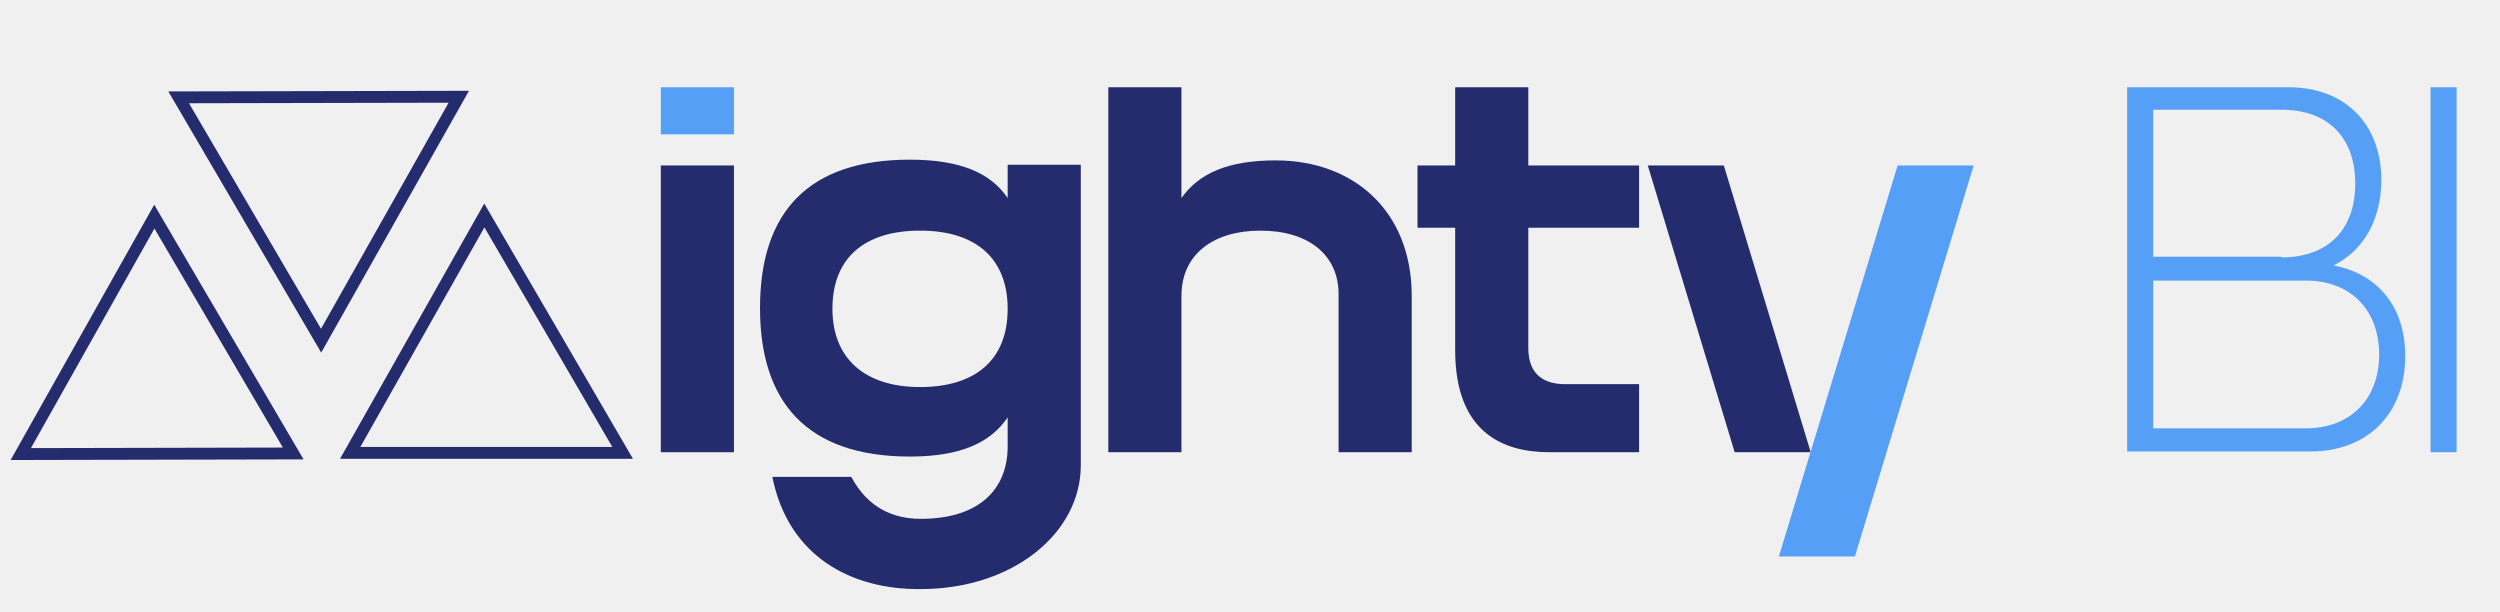
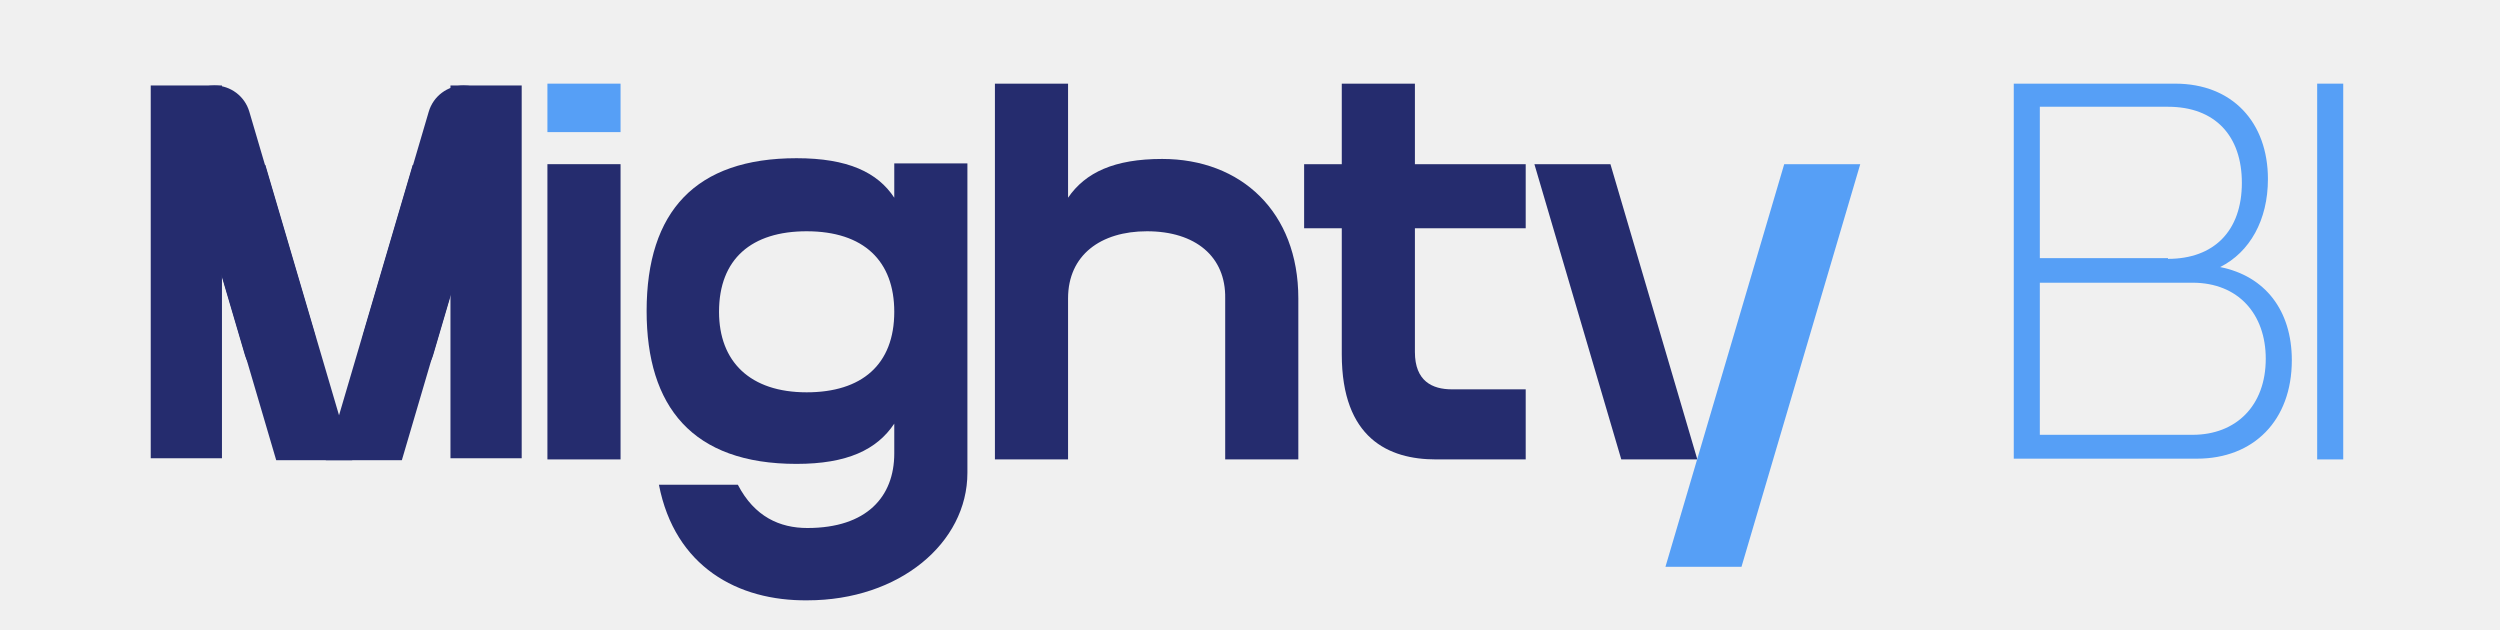
- <svg xmlns="http://www.w3.org/2000/svg" xmlns:xlink="http://www.w3.org/1999/xlink" version="1.1" id="svg14872" x="0px" y="0px" viewBox="0 0 421.2 103" style="enable-background:new 0 0 421.2 103;" xml:space="preserve">
-   <style type="text/css">
- 	.st0{clip-path:url(#SVGID_3_);}
- 	.st1{display:none;}
- 	.st2{display:inline;fill:#252C6E;}
- 	.st3{fill:#252C6E;}
- 	.st4{fill:#569FF6;}
- 	.st5{fill:none;}
- 	.st6{display:none;fill:none;}
- 	.st7{fill:none;stroke:#252C6E;stroke-width:2;}
- </style>
-   <g id="logo-group">
-     <g id="logo-center" transform="translate(5.684341886080802e-14 0)">
-       <g>
-         <defs>
-           <polygon id="SVGID_1_" points="-302.8,-326 -301.8,-326 -302.8,-325     " />
-         </defs>
-         <defs>
-           <polygon id="SVGID_2_" points="-304.8,-328 -305.8,-328 -304.8,-329     " />
-         </defs>
-         <clipPath id="SVGID_3_">
-           <use xlink:href="#SVGID_1_" style="overflow:visible;" />
-         </clipPath>
-         <clipPath id="SVGID_4_" class="st0">
-           <use xlink:href="#SVGID_2_" style="overflow:visible;" />
-         </clipPath>
-       </g>
-       <g id="slogan" transform="translate(0 0)">
- 		</g>
-       <g id="title" transform="translate(0 0)">
-         <g id="path14881" class="st1">
-           <path class="st2" d="M61.3-377.4v50.4H50.5v-50.4H61.3z M72.8-377.4l9.4,50.4H70.7l-9.4-50.4H72.8z M91.5-377.4h11.5L93.7-327      H82.2L91.5-377.4z M103.1-377.4h10.8v50.4h-10.8C103.1-327,103.1-377.4,103.1-377.4z" />
-         </g>
-         <g id="path14883" transform="translate(0 302.7491) translate(415.1785 38.912) scale(1.22) translate(-421.5534 50.4)">
-           <path class="st3" d="M182.6-307.6v39.6h-10.1v-39.6H182.6z" />
-           <rect x="172.5" y="-318.4" class="st4" width="10.1" height="6.5" />
-         </g>
-         <g id="path14885" transform="translate(0 302.7491) translate(431.8201 51.2096) scale(1.22) translate(-435.194 40.32)">
-           <path class="st3" d="M187.9-264.6h10.9c2.3,4.3,5.8,5.8,9.6,5.8c8.2,0,12-4.2,12-10v-4c-2.4,3.5-6.5,5.4-13.5,5.4      c-14.4,0-20.7-7.7-20.7-20.5c0-13.4,6.8-20.5,20.7-20.5c7.1,0,11.2,1.9,13.5,5.3v-4.6h10.1v41.5c0,9.4-9.4,17.1-22.1,17.1      C198.8-249,190.1-253.6,187.9-264.6z M208.3-277c7.6,0,12.1-3.7,12.1-10.8c0-6.8-4.2-10.8-12.1-10.8c-7.6,0-12.1,3.7-12.1,10.8      C196.2-281.1,200.5-277,208.3-277z" />
-         </g>
-         <g id="path14887" transform="translate(0 302.7491) translate(490.666 38.912) scale(1.22) translate(-483.4284 50.4)">
-           <path class="st3" d="M255.3-298.6c-6.4,0-10.9,3.2-10.9,9v21.6h-10.1v-50.4h10.1v15.3c2.4-3.4,6.4-5.2,13-5.2      c10.9,0,18.8,7.1,18.8,18.7v21.6h-10.1v-21.6C266.2-295.2,262-298.6,255.3-298.6z" />
-         </g>
-         <g id="path14889" transform="translate(0 302.7491) translate(542.6494 38.912) scale(1.22) translate(-526.0377 50.4)">
-           <path class="st3" d="M282.2-282.1V-299H277v-8.6h5.2v-10.8h10.1v10.8h15.3v8.6h-15.3v16.6c0,3.9,2.4,5,5.1,5h10.2v9.4h-12.4      C288.7-268,282.2-270.8,282.2-282.1z" />
-         </g>
-         <g id="path14891" transform="translate(0 302.7491) translate(581.4226 52.088) scale(1.22) translate(-557.819 39.6)">
-           <path class="st3" d="M331.3-268h-10.5l-12-39.6h10.5L331.3-268z" />
-           <path class="st4" d="M326.9-253.6l16.4-54h10.5l-16.4,54H326.9z" />
-         </g>
-         <g id="path14893" transform="translate(0 302.7491) translate(662.2285 38.912) scale(1.22) translate(-624.0534 50.4)">
-           <path class="st4" d="M375-318.4h22.3c7.9,0,12.8,5.2,12.8,12.8c0,5.5-2.5,9.8-6.6,11.8c6.2,1.2,9.9,5.8,9.9,12.5      c0,8.1-5.3,13.2-13.1,13.2H375V-318.4z M396.3-294.9c6.3,0,10.2-3.7,10.2-10.2c0-6.3-3.7-10.2-10.2-10.2h-17.7v20.3H396.3z       M399.7-271.3c6,0,10.1-3.9,10.1-10.2c0-6-3.8-10.2-10.1-10.2h-21.1v20.4H399.7z" />
-         </g>
-         <g id="path14895" transform="translate(0 302.7491) translate(713.3541 38.912) scale(1.22) translate(-665.9596 50.4)">
-           <path class="st4" d="M420.5-318.4v50.4h-3.6v-50.4H420.5z" />
-         </g>
-       </g>
-     </g>
+ <svg xmlns="http://www.w3.org/2000/svg" width="421" height="106" viewBox="0 0 421 106" fill="none">
+   <g clip-path="url(#clip0_1_4)">
+     <path d="M104.501 27.646V77.365H92.185V27.646H104.501Z" fill="#252C6E" />
+     <path d="M104.501 14.087H92.185V22.248H104.501V14.087Z" fill="#569FF6" />
+     <path d="M110.964 81.634H124.256C127.06 87.033 131.328 88.916 135.962 88.916C145.961 88.916 150.595 83.643 150.595 76.361V71.339C147.669 75.733 142.669 78.119 134.133 78.119C116.573 78.119 108.891 68.451 108.891 52.38C108.891 35.556 117.183 26.642 134.133 26.642C142.791 26.642 147.79 29.027 150.595 33.296V27.521H162.911V79.625C162.911 91.427 151.449 101.095 135.962 101.095C124.256 101.221 113.647 95.445 110.964 81.634ZM135.84 66.066C145.108 66.066 150.595 61.42 150.595 52.506C150.595 43.968 145.474 38.946 135.84 38.946C126.573 38.946 121.085 43.592 121.085 52.506C121.085 60.918 126.329 66.066 135.84 66.066Z" fill="#252C6E" />
+     <path d="M193.153 38.946C185.349 38.946 179.861 42.964 179.861 50.246V77.365H167.545V14.087H179.861V33.296C182.788 29.027 187.666 26.767 195.714 26.767C209.005 26.767 218.639 35.682 218.639 50.246V77.365H206.323V50.246C206.445 43.215 201.323 38.946 193.153 38.946Z" fill="#252C6E" />
+     <path d="M225.955 59.663V38.444H219.614V27.646H225.955V14.087H238.271V27.646H256.929V38.444H238.271V59.286C238.271 64.182 241.198 65.564 244.49 65.564H256.929V77.365H241.808C233.882 77.365 225.955 73.85 225.955 59.663Z" fill="#252C6E" />
+     <path d="M285.829 77.365H273.025L258.392 27.646H271.196L285.829 77.365Z" fill="#252C6E" />
+     <path d="M53.001 56.238C54.159 60.172 51.21 64.113 47.109 64.113V64.113C44.386 64.113 41.987 62.319 41.218 59.706L30.2 22.27C29.042 18.336 31.991 14.394 36.092 14.394V14.394C38.816 14.394 41.214 16.189 41.983 18.802L53.001 56.238Z" fill="#252C6E" />
+     <path d="M37.377 14.394V77.171H25.383V14.394H37.377Z" fill="#252C6E" />
+     <path d="M87.853 14.394V77.171H75.859V14.394H87.853Z" fill="#252C6E" />
+     <path d="M61.185 56.238C60.027 60.172 62.976 64.113 67.077 64.113V64.113C69.801 64.113 72.199 62.319 72.968 59.706L83.986 22.27C85.144 18.336 82.195 14.394 78.095 14.394V14.394C75.371 14.394 72.972 16.189 72.203 18.802L61.185 56.238Z" fill="#252C6E" />
+     <path d="M54.869 77.492H67.673L82.306 27.773H69.502L54.869 77.492Z" fill="#252C6E" />
+     <path d="M280.463 95.445L300.462 27.646H313.266L293.267 95.445H280.463Z" fill="#569FF6" />
+     <path d="M339.118 14.087H366.311C375.944 14.087 381.919 20.615 381.919 30.157C381.919 37.063 378.871 42.462 373.871 44.973C381.431 46.479 385.943 52.255 385.943 60.667C385.943 70.837 379.48 77.24 369.969 77.24H339.118V14.087ZM365.091 43.592C372.774 43.592 377.529 38.946 377.529 30.785C377.529 22.875 373.017 17.979 365.091 17.979H343.507V43.466H365.091V43.592ZM369.237 73.222C376.554 73.222 381.553 68.326 381.553 60.416C381.553 52.883 376.92 47.609 369.237 47.609H343.507V73.222H369.237Z" fill="#569FF6" />
+     <path d="M394.601 14.087V77.365H390.211V14.087H394.601Z" fill="#569FF6" />
+     <path d="M59.317 77.492H46.513L31.88 27.773H44.684L59.317 77.492Z" fill="#252C6E" />
  </g>
-   <line class="st5" x1="2.8" y1="76.2" x2="26" y2="36.5" />
-   <line class="st5" x1="49.9" y1="76.2" x2="2.8" y2="76.2" />
-   <line class="st5" x1="9.1" y1="4.9" x2="67.2" y2="7.1" />
-   <polygon class="st6" points="82.8,32.1 72.3,-8.9 113.1,2.5 " />
-   <polygon class="st7" points="3.5,76.5 26,36.5 49.4,76.4 " />
-   <polygon class="st7" points="77.3,16.3 54.1,57.4 30.1,16.4 " />
-   <polygon class="st7" points="59,76.3 81.6,36.3 104.9,76.3 " />
+   <defs>
+     <clipPath id="clip0_1_4">
+       <rect width="421" height="106" fill="white" />
+     </clipPath>
+   </defs>
</svg>
